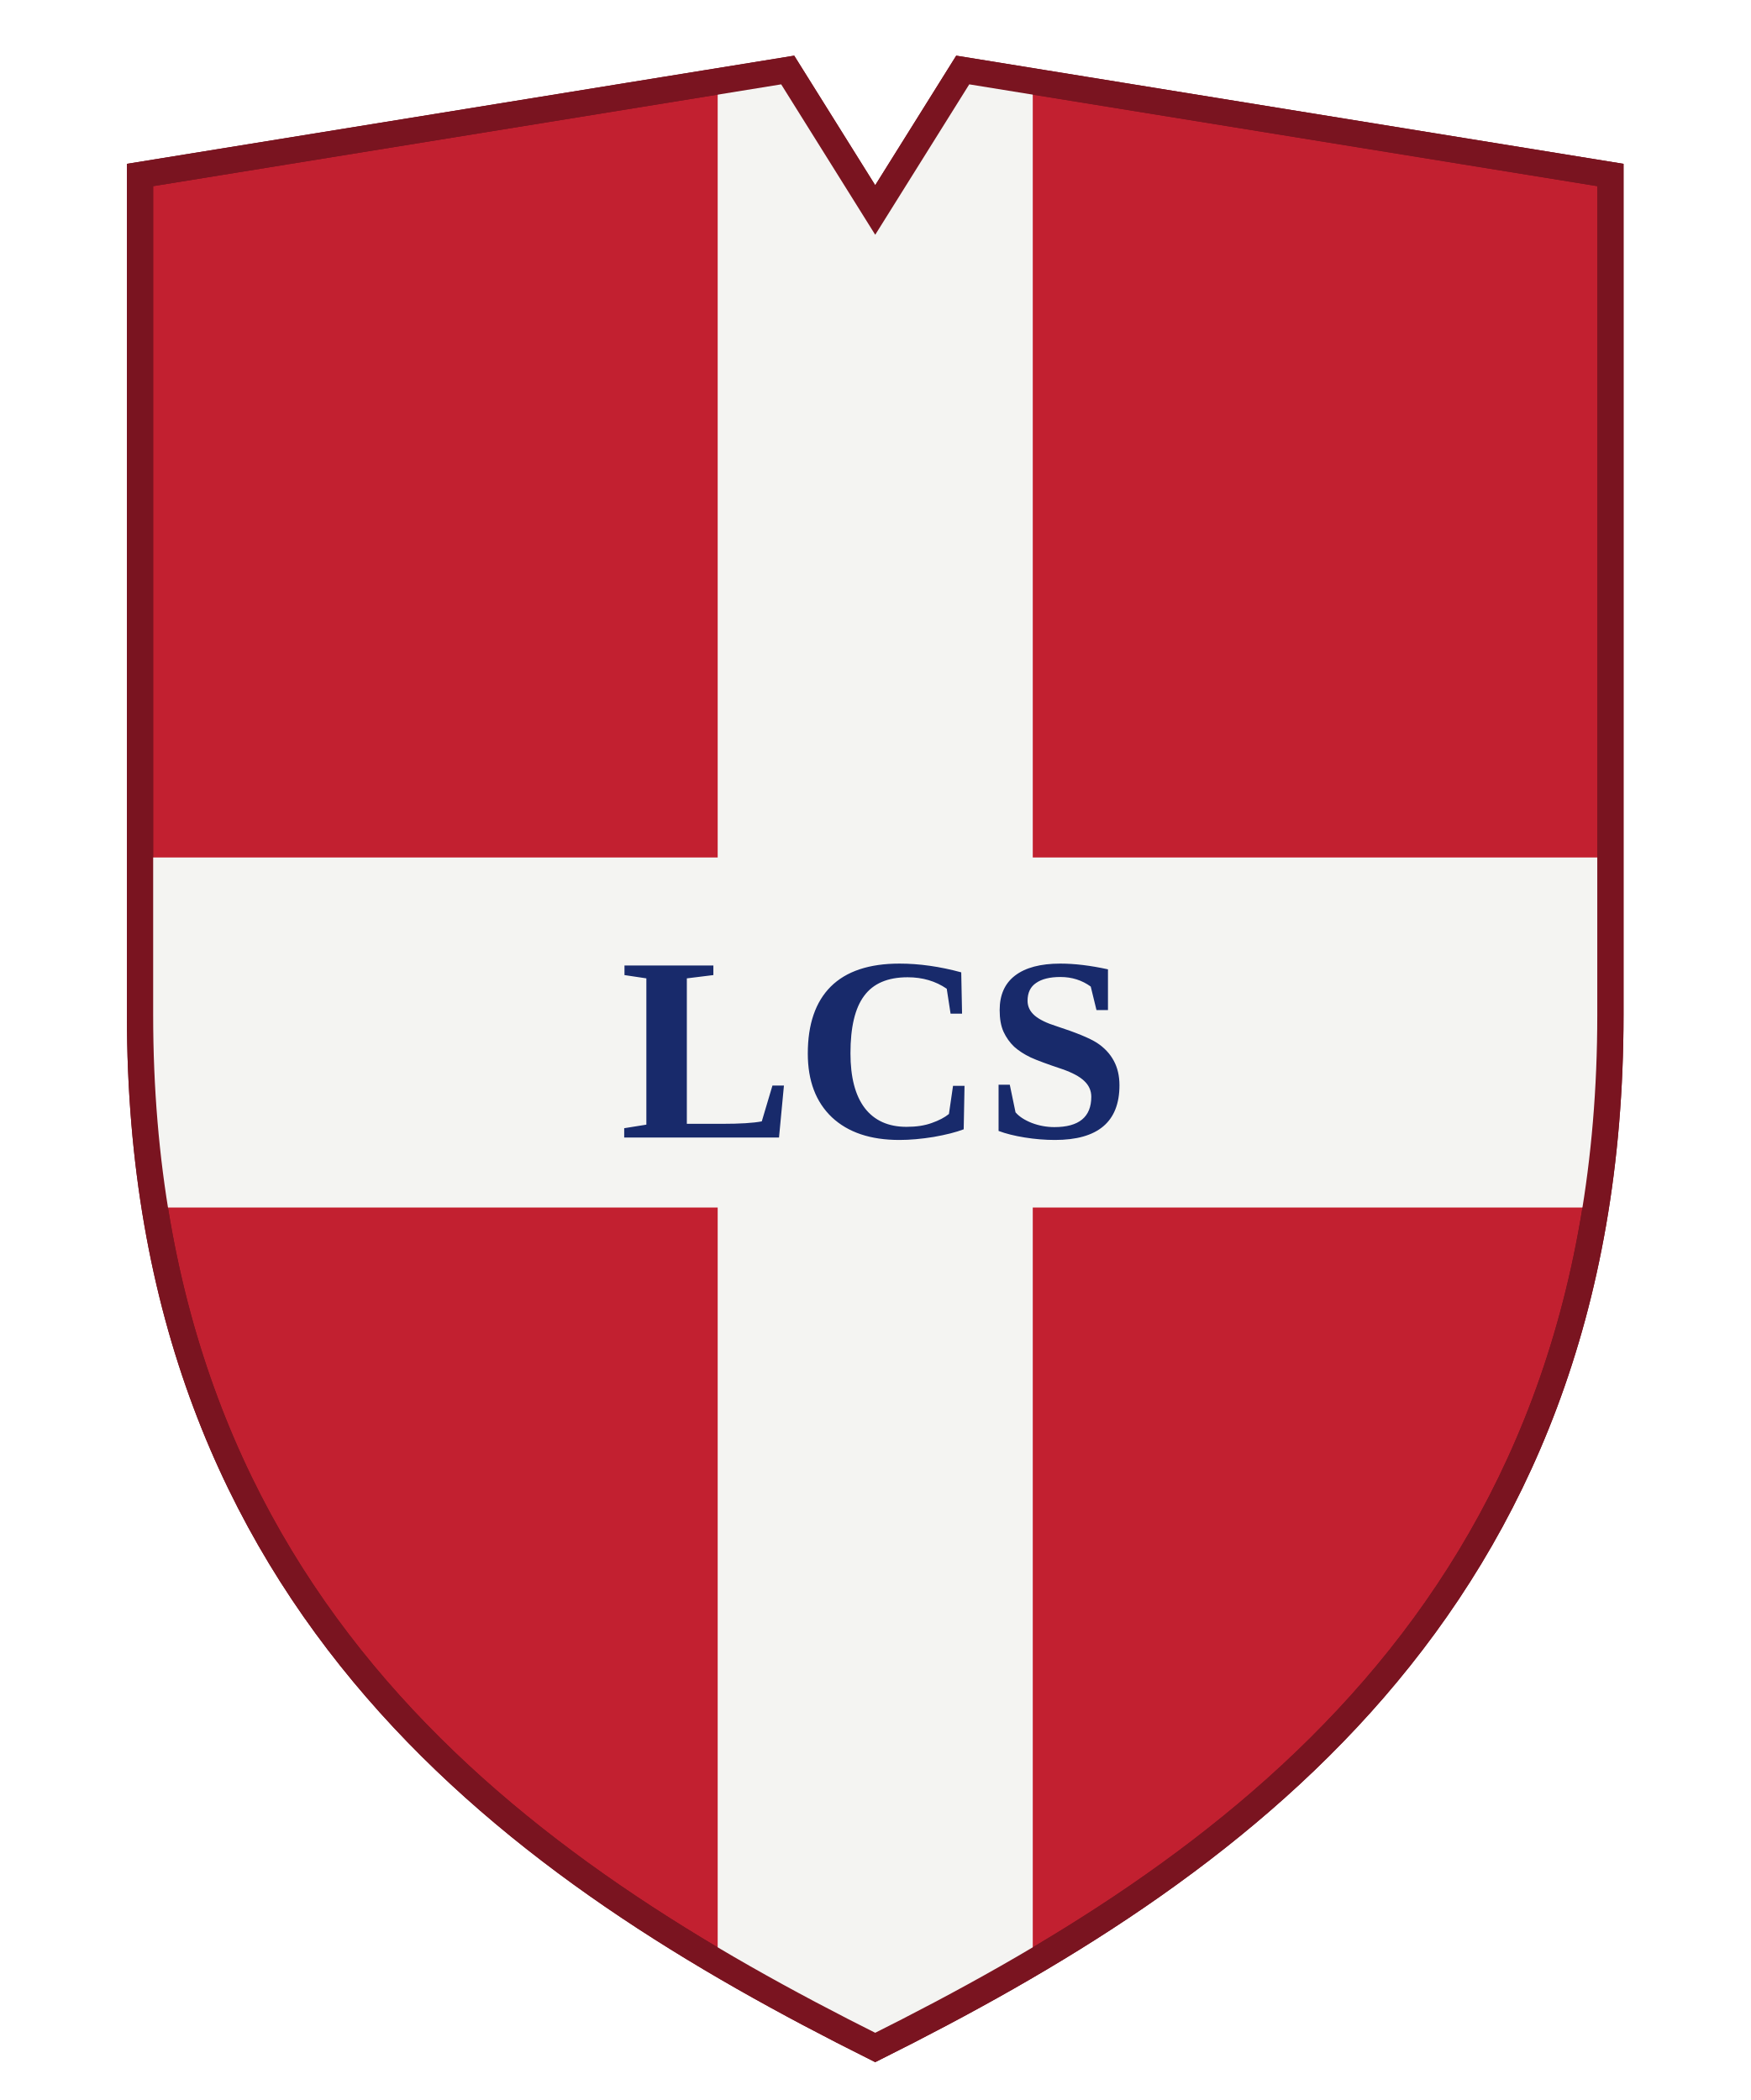
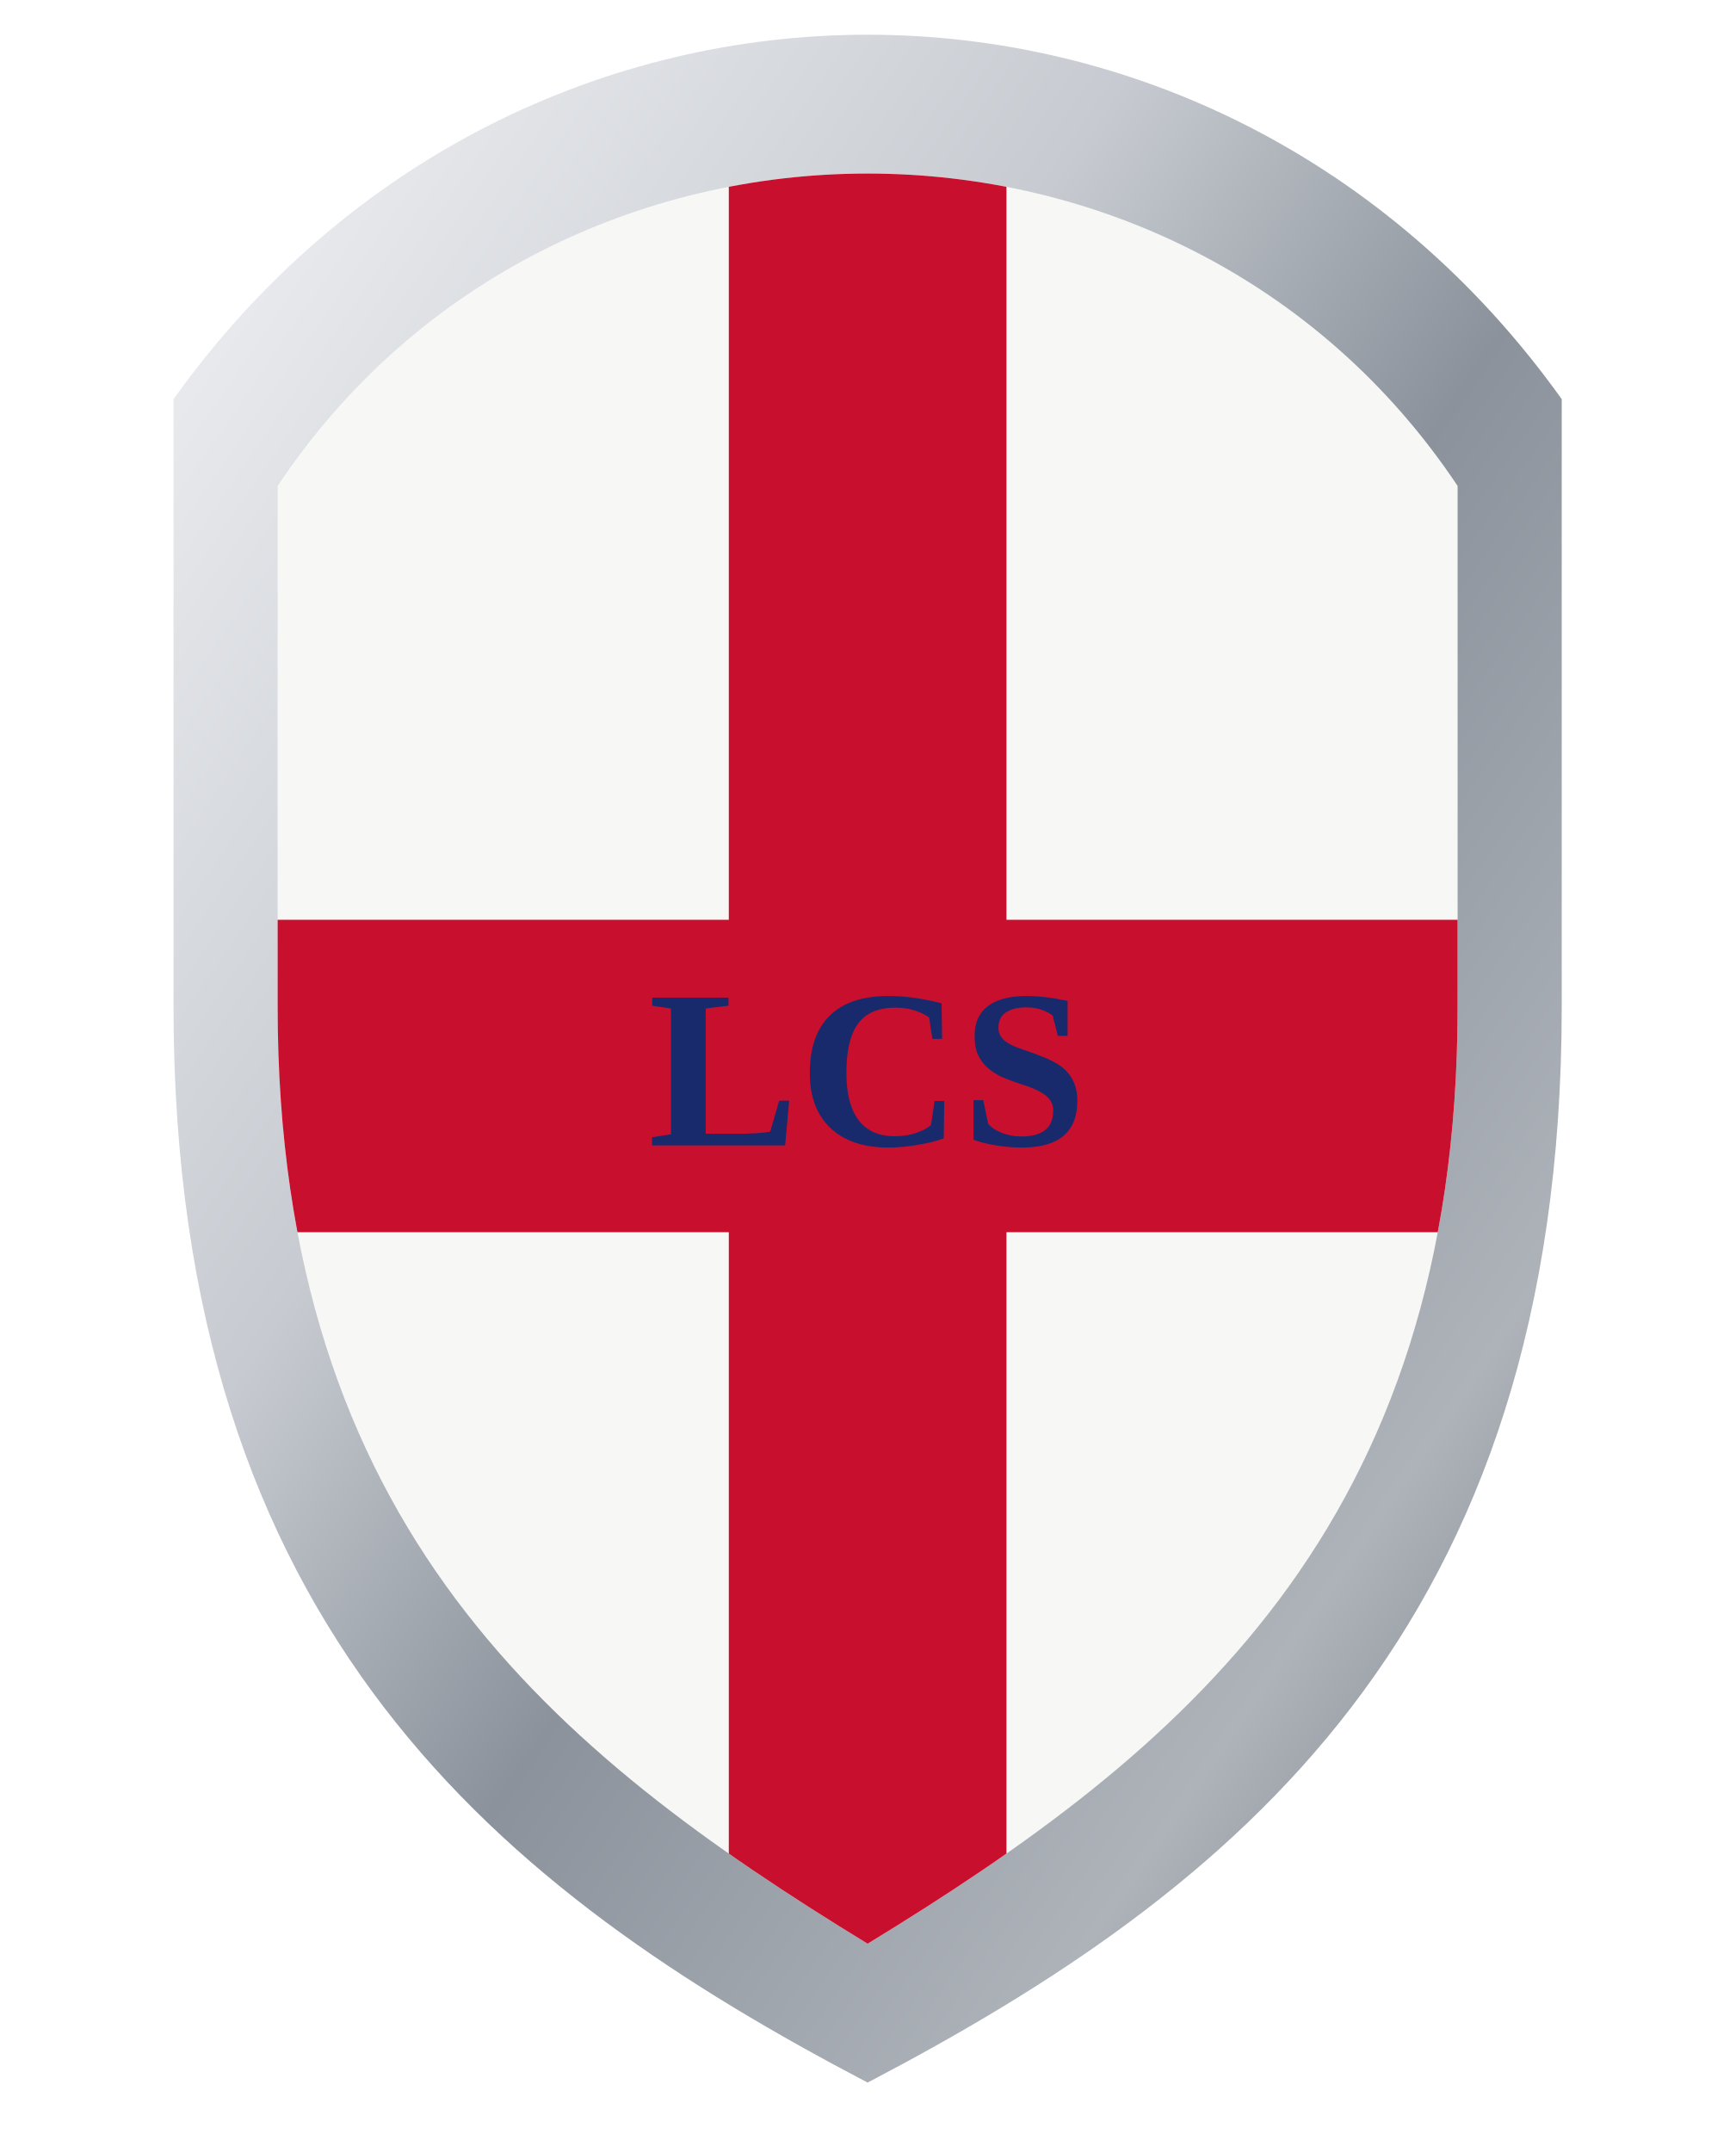
- <svg xmlns="http://www.w3.org/2000/svg" viewBox="0 0 100 120" role="img" aria-label="Lucas Consultant Services shield logo">
+ <svg xmlns="http://www.w3.org/2000/svg" viewBox="0 0 100 124" role="img" aria-label="Lucas Consultant Services shield logo (Saint George's Cross)">
  <defs>
-     <clipPath id="shieldClip">
-       <path d="M8,10 L45,4 L50,12 L55,4 L92,10 L92,58 C92,92 70,107 50,117 C30,107 8,92 8,58 Z" />
+     <linearGradient id="chromeBezel" x1="0%" y1="0%" x2="100%" y2="100%">
+       <stop offset="0%" stop-color="#f2f3f5" />
+       <stop offset="35%" stop-color="#c7cbd1" />
+       <stop offset="55%" stop-color="#8b929b" />
+       <stop offset="80%" stop-color="#aeb3ba" />
+       <stop offset="100%" stop-color="#6c727a" />
+     </linearGradient>
+     <clipPath id="shieldClipInner">
+       <path d="M50,10 C63,10 76,16 84,28 L84,58 C84,88 68,101 50,112 C32,101 16,88 16,58 L16,28 C24,16 37,10 50,10 Z" />
    </clipPath>
  </defs>
-   <path d="M8,10 L45,4 L50,12 L55,4 L92,10 L92,58 C92,92 70,107 50,117 C30,107 8,92 8,58 Z" fill="#c22030" stroke="#7a1420" stroke-width="1.5" />
-   <g clip-path="url(#shieldClip)">
-     <rect x="41" y="0" width="18" height="120" fill="#f4f4f2" />
-     <rect x="0" y="49" width="100" height="20" fill="#f4f4f2" />
+   <path d="M50,2 C65,2 80,9 90,23 L90,58 C90,94 71,109 50,120 C29,109 10,94 10,58 L10,23 C20,9 35,2 50,2 Z" fill="url(#chromeBezel)" />
+   <path d="M50,10 C63,10 76,16 84,28 L84,58 C84,88 68,101 50,112 C32,101 16,88 16,58 L16,28 C24,16 37,10 50,10 Z" fill="#f7f7f5" />
+   <g clip-path="url(#shieldClipInner)">
+     <rect x="42" y="0" width="16" height="124" fill="#c8102e" />
+     <rect x="0" y="53" width="100" height="18" fill="#c8102e" />
  </g>
-   <path d="M8,10 L45,4 L50,12 L55,4 L92,10 L92,58 C92,92 70,107 50,117 C30,107 8,92 8,58 Z" fill="none" stroke="#7a1420" stroke-width="1.5" />
-   <text x="50" y="65" text-anchor="middle" font-family="Georgia, 'Times New Roman', serif" font-weight="bold" font-size="15" fill="#182a6b">LCS</text>
+   <text x="50" y="66" text-anchor="middle" font-family="Georgia, 'Times New Roman', serif" font-weight="bold" font-size="13" fill="#182a6b">LCS</text>
</svg>
